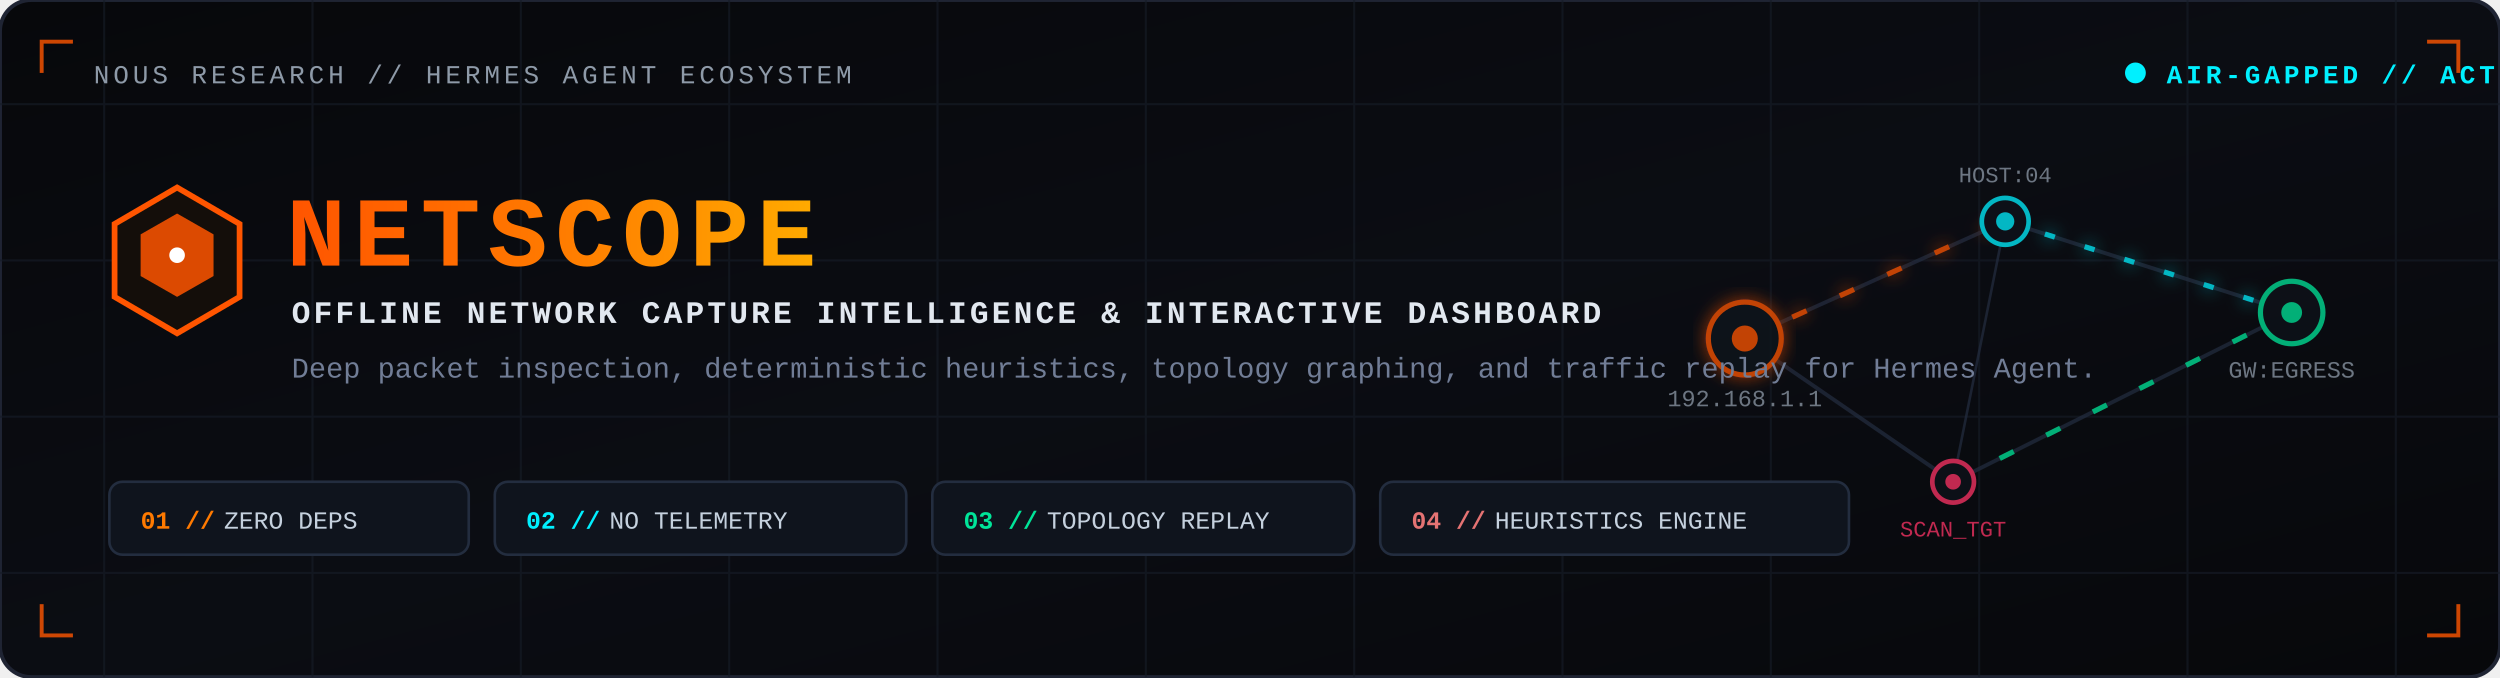
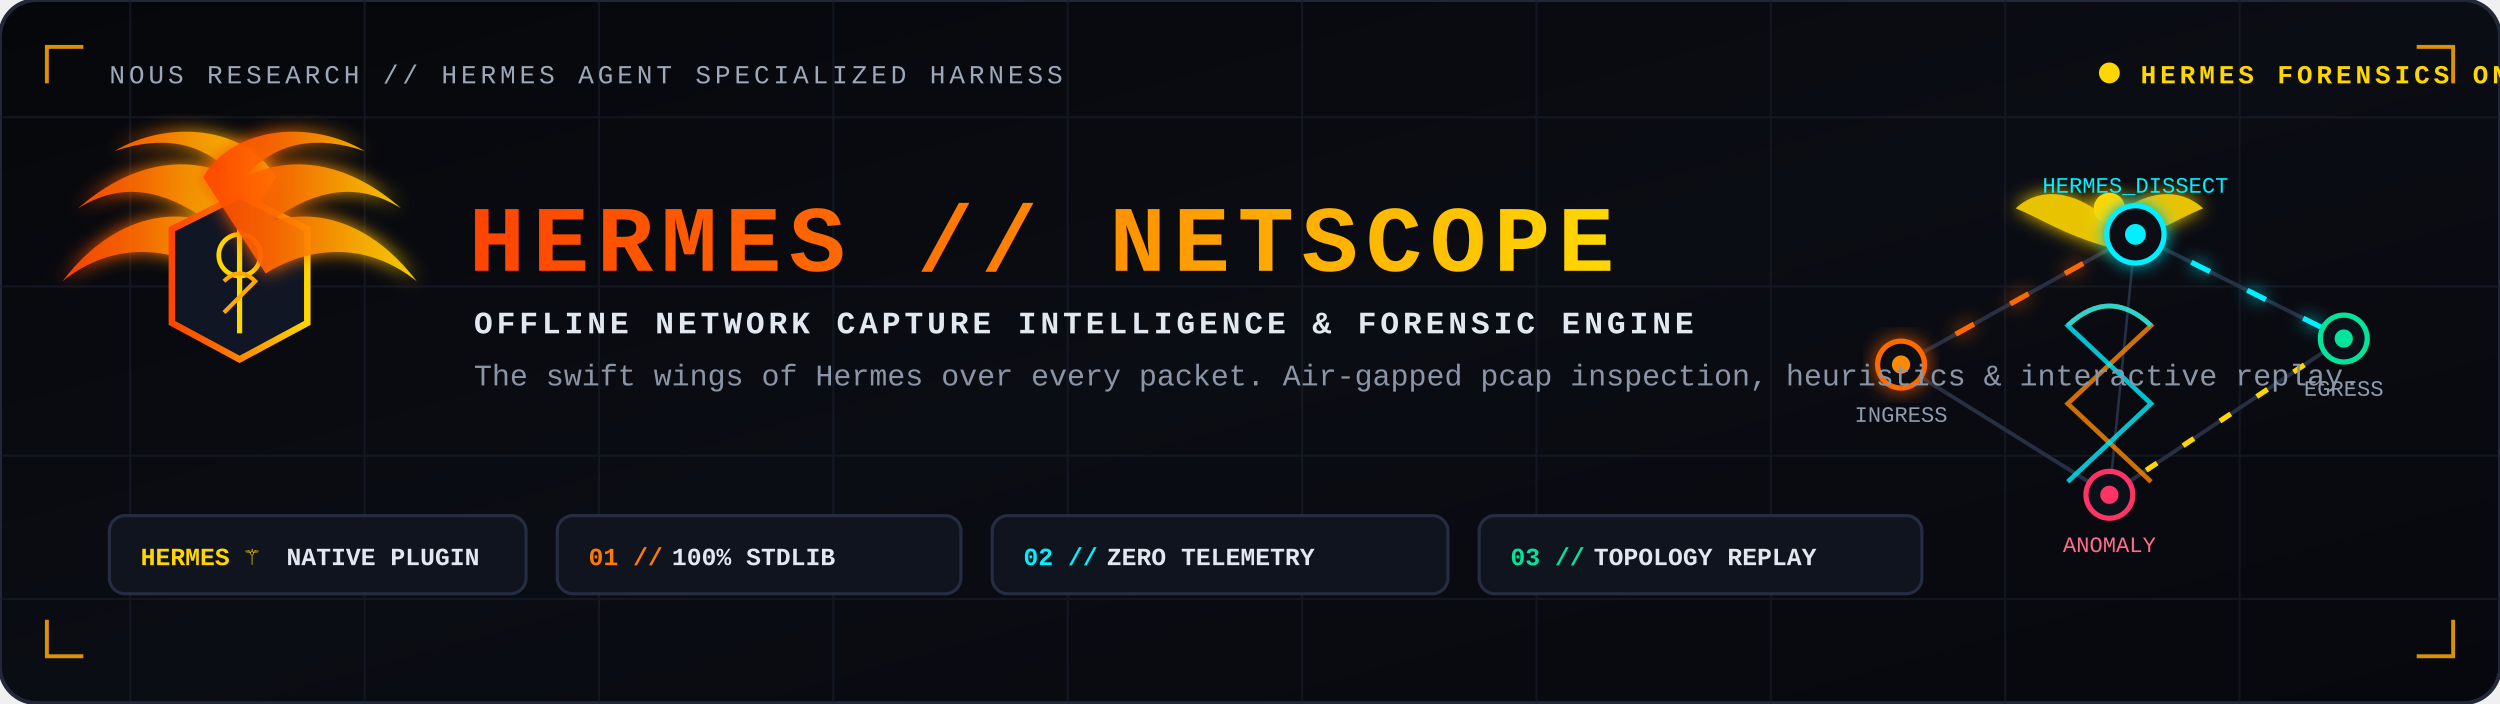
- <svg xmlns="http://www.w3.org/2000/svg" viewBox="0 0 960 260" width="100%" height="auto">
+ <svg xmlns="http://www.w3.org/2000/svg" viewBox="0 0 960 270" width="100%" height="auto">
  <defs>
-     <linearGradient id="bgGrad" x1="0%" y1="0%" x2="100%" y2="100%">
-       <stop offset="0%" stop-color="#07080b" />
-       <stop offset="50%" stop-color="#0b0d13" />
-       <stop offset="100%" stop-color="#07080b" />
+     <linearGradient id="hermesBg" x1="0%" y1="0%" x2="100%" y2="100%">
+       <stop offset="0%" stop-color="#06070a" />
+       <stop offset="50%" stop-color="#0b0d14" />
+       <stop offset="100%" stop-color="#07080d" />
    </linearGradient>
-     <linearGradient id="nousOrangeGrad" x1="0%" y1="0%" x2="100%" y2="0%">
-       <stop offset="0%" stop-color="#FF5500" />
-       <stop offset="50%" stop-color="#FF7A00" />
-       <stop offset="100%" stop-color="#FFAA00" />
+     <linearGradient id="hermesGold" x1="0%" y1="0%" x2="100%" y2="0%">
+       <stop offset="0%" stop-color="#FF4500" />
+       <stop offset="35%" stop-color="#FF6B00" />
+       <stop offset="70%" stop-color="#FFAA00" />
+       <stop offset="100%" stop-color="#FFD700" />
    </linearGradient>
-     <linearGradient id="cyanGrad" x1="0%" y1="0%" x2="100%" y2="0%">
+     <linearGradient id="caduceusGrad" x1="0%" y1="100%" x2="0%" y2="0%">
+       <stop offset="0%" stop-color="#FF4500" />
+       <stop offset="50%" stop-color="#FFAA00" />
+       <stop offset="100%" stop-color="#00F0FF" />
+     </linearGradient>
+     <linearGradient id="hermesCyan" x1="0%" y1="0%" x2="100%" y2="100%">
      <stop offset="0%" stop-color="#00F0FF" />
-       <stop offset="100%" stop-color="#7000FF" />
+       <stop offset="100%" stop-color="#0072FF" />
    </linearGradient>
-     <linearGradient id="pulseLineGrad" x1="0%" y1="0%" x2="100%" y2="0%">
+     <linearGradient id="speedBeam" x1="0%" y1="0%" x2="100%" y2="0%">
      <stop offset="0%" stop-color="#FF5500" stop-opacity="0" />
-       <stop offset="50%" stop-color="#00F0FF" stop-opacity="0.8" />
-       <stop offset="100%" stop-color="#FF5500" stop-opacity="0" />
+       <stop offset="50%" stop-color="#FFB800" stop-opacity="0.9" />
+       <stop offset="100%" stop-color="#00F0FF" stop-opacity="0" />
    </linearGradient>
-     <filter id="glowOrange" x="-20%" y="-20%" width="140%" height="140%">
-       <feGaussianBlur stdDeviation="3" result="blur" />
+     <filter id="goldGlow" x="-30%" y="-30%" width="160%" height="160%">
+       <feGaussianBlur stdDeviation="3.5" result="blur" />
      <feMerge>
        <feMergeNode in="blur" />
        <feMergeNode in="SourceGraphic" />
      </feMerge>
    </filter>
-     <filter id="glowCyan" x="-20%" y="-20%" width="140%" height="140%">
+     <filter id="cyanGlow" x="-30%" y="-30%" width="160%" height="160%">
      <feGaussianBlur stdDeviation="3" result="blur" />
      <feMerge>
        <feMergeNode in="blur" />
        <feMergeNode in="SourceGraphic" />
      </feMerge>
    </filter>
    <style>
-       @keyframes radarSweep {
-         0% { transform: rotate(0deg); }
-         100% { transform: rotate(360deg); }
+       @keyframes wingFlap {
+         0%, 100% { transform: rotate(0deg); }
+         50% { transform: rotate(-2.5deg); }
      }
-       @keyframes packetFlow1 {
-         0% { stroke-dashoffset: 200; }
+       @keyframes wingFlapRight {
+         0%, 100% { transform: rotate(0deg); }
+         50% { transform: rotate(2.5deg); }
+       }
+       @keyframes packetSpeed {
+         0% { stroke-dashoffset: 240; }
        100% { stroke-dashoffset: 0; }
      }
-       @keyframes packetFlow2 {
-         0% { stroke-dashoffset: 0; }
-         100% { stroke-dashoffset: -200; }
+       @keyframes goldPulse {
+         0%, 100% { filter: drop-shadow(0 0 10px rgba(255, 122, 0, 0.7)); opacity: 1; }
+         50% { filter: drop-shadow(0 0 3px rgba(255, 122, 0, 0.25)); opacity: 0.85; }
      }
-       @keyframes blinkGlow {
-         0%, 100% { opacity: 1; filter: drop-shadow(0 0 6px #00F0FF); }
-         50% { opacity: 0.35; filter: drop-shadow(0 0 1px #00F0FF); }
+       @keyframes beaconBlink {
+         0%, 100% { opacity: 1; filter: drop-shadow(0 0 6px #FFD700); }
+         50% { opacity: 0.2; }
      }
-       @keyframes orangePulse {
-         0%, 100% { opacity: 0.9; filter: drop-shadow(0 0 8px rgba(255,85,0,0.6)); }
-         50% { opacity: 0.5; filter: drop-shadow(0 0 2px rgba(255,85,0,0.2)); }
+       .anim-wing-l {
+         transform-origin: 90px 85px;
+         animation: wingFlap 3s ease-in-out infinite;
      }
-       @keyframes nodeFloat {
-         0%, 100% { transform: translateY(0px); }
-         50% { transform: translateY(-3px); }
+       .anim-wing-r {
+         transform-origin: 90px 85px;
+         animation: wingFlapRight 3s ease-in-out infinite;
      }
-       .packet-track {
-         stroke-dasharray: 6 14;
-         animation: packetFlow1 3s linear infinite;
+       .anim-packet-fast {
+         stroke-dasharray: 8 16;
+         animation: packetSpeed 2s linear infinite;
      }
-       .packet-track-rev {
-         stroke-dasharray: 4 12;
-         animation: packetFlow2 4s linear infinite;
+       .anim-packet-slow {
+         stroke-dasharray: 5 12;
+         animation: packetSpeed 3.5s linear infinite;
      }
-       .live-dot {
-         animation: blinkGlow 2s ease-in-out infinite;
+       .pulse-gold {
+         animation: goldPulse 3.5s ease-in-out infinite;
      }
-       .title-glow {
-         animation: orangePulse 3.5s ease-in-out infinite;
+       .beacon-dot {
+         animation: beaconBlink 1.5s ease-in-out infinite;
      }
-       .float-node {
-         animation: nodeFloat 4s ease-in-out infinite;
-       }
-       .tech-mono {
+       .mono-txt {
        font-family: ui-monospace, SFMono-Regular, "SF Mono", Menlo, Consolas, "Liberation Mono", monospace;
      }
    </style>
  </defs>
-   <rect width="960" height="260" rx="12" fill="url(#bgGrad)" />
-   <rect width="960" height="260" rx="12" fill="none" stroke="#1f2433" stroke-width="1.5" />
-   <g stroke="#161b26" stroke-width="0.8" opacity="0.65">
-     <line x1="40" y1="0" x2="40" y2="260" />
-     <line x1="120" y1="0" x2="120" y2="260" />
-     <line x1="200" y1="0" x2="200" y2="260" />
-     <line x1="280" y1="0" x2="280" y2="260" />
-     <line x1="360" y1="0" x2="360" y2="260" />
-     <line x1="440" y1="0" x2="440" y2="260" />
-     <line x1="520" y1="0" x2="520" y2="260" />
-     <line x1="600" y1="0" x2="600" y2="260" />
-     <line x1="680" y1="0" x2="680" y2="260" />
-     <line x1="760" y1="0" x2="760" y2="260" />
-     <line x1="840" y1="0" x2="840" y2="260" />
-     <line x1="920" y1="0" x2="920" y2="260" />
-     <line x1="0" y1="40" x2="960" y2="40" />
-     <line x1="0" y1="100" x2="960" y2="100" />
-     <line x1="0" y1="160" x2="960" y2="160" />
-     <line x1="0" y1="220" x2="960" y2="220" />
+   <rect width="960" height="270" rx="14" fill="url(#hermesBg)" />
+   <rect width="960" height="270" rx="14" fill="none" stroke="#232838" stroke-width="1.5" />
+   <g stroke="#181d2a" stroke-width="0.8" opacity="0.65">
+     <line x1="50" y1="0" x2="50" y2="270" />
+     <line x1="140" y1="0" x2="140" y2="270" />
+     <line x1="230" y1="0" x2="230" y2="270" />
+     <line x1="320" y1="0" x2="320" y2="270" />
+     <line x1="410" y1="0" x2="410" y2="270" />
+     <line x1="500" y1="0" x2="500" y2="270" />
+     <line x1="590" y1="0" x2="590" y2="270" />
+     <line x1="680" y1="0" x2="680" y2="270" />
+     <line x1="770" y1="0" x2="770" y2="270" />
+     <line x1="860" y1="0" x2="860" y2="270" />
+     <line x1="0" y1="45" x2="960" y2="45" />
+     <line x1="0" y1="110" x2="960" y2="110" />
+     <line x1="0" y1="175" x2="960" y2="175" />
+     <line x1="0" y1="230" x2="960" y2="230" />
  </g>
-   <g stroke="#FF5500" stroke-width="1.5" opacity="0.8">
-     <path d="M 16 28 L 16 16 L 28 16" fill="none" />
-     <path d="M 944 28 L 944 16 L 932 16" fill="none" />
-     <path d="M 16 232 L 16 244 L 28 244" fill="none" />
-     <path d="M 944 232 L 944 244 L 932 244" fill="none" />
+   <g stroke="#FFAA00" stroke-width="1.5" opacity="0.85">
+     <path d="M 18 32 L 18 18 L 32 18" fill="none" />
+     <path d="M 942 32 L 942 18 L 928 18" fill="none" />
+     <path d="M 18 238 L 18 252 L 32 252" fill="none" />
+     <path d="M 942 238 L 942 252 L 928 252" fill="none" />
  </g>
-   <g class="tech-mono" font-size="10" letter-spacing="1.5" fill="#8E9AA8">
-     <text x="36" y="32">NOUS RESEARCH // HERMES AGENT ECOSYSTEM</text>
-     <circle cx="820" cy="28" r="4" fill="#00F0FF" class="live-dot" />
-     <text x="832" y="32" fill="#00F0FF" font-weight="600">AIR-GAPPED // ACTIVE</text>
+   <g class="mono-txt" font-size="10" letter-spacing="1.5">
+     <text x="42" y="32" fill="#9DA9BA">NOUS RESEARCH // HERMES AGENT SPECIALIZED HARNESS</text>
+     <circle cx="810" cy="28" r="4" fill="#FFD700" class="beacon-dot" />
+     <text x="822" y="32" fill="#FFD700" font-weight="700">HERMES FORENSICS ONLINE</text>
  </g>
-   <g opacity="0.75" class="float-node">
-     <line x1="670" y1="130" x2="770" y2="85" stroke="#222b3d" stroke-width="1.5" />
-     <line x1="770" y1="85" x2="880" y2="120" stroke="#222b3d" stroke-width="1.5" />
-     <line x1="670" y1="130" x2="750" y2="185" stroke="#222b3d" stroke-width="1.5" />
-     <line x1="750" y1="185" x2="880" y2="120" stroke="#222b3d" stroke-width="1.5" />
-     <line x1="770" y1="85" x2="750" y2="185" stroke="#222b3d" stroke-width="1" />
-     <line x1="670" y1="130" x2="770" y2="85" stroke="#FF5500" stroke-width="2" class="packet-track" filter="url(#glowOrange)" />
-     <line x1="770" y1="85" x2="880" y2="120" stroke="#00F0FF" stroke-width="2" class="packet-track-rev" filter="url(#glowCyan)" />
-     <line x1="750" y1="185" x2="880" y2="120" stroke="#00E599" stroke-width="2" class="packet-track" />
-     <circle cx="670" cy="130" r="14" fill="#0E121A" stroke="#FF5500" stroke-width="2" filter="url(#glowOrange)" />
-     <circle cx="670" cy="130" r="5" fill="#FF5500" />
-     <text x="670" y="156" fill="#8E9AA8" font-size="9" text-anchor="middle" class="tech-mono">192.168.1.1</text>
-     <circle cx="770" cy="85" r="9" fill="#0E121A" stroke="#00F0FF" stroke-width="1.8" />
-     <circle cx="770" cy="85" r="3.5" fill="#00F0FF" />
-     <text x="770" y="70" fill="#8E9AA8" font-size="8.5" text-anchor="middle" class="tech-mono">HOST:04</text>
-     <circle cx="880" cy="120" r="12" fill="#0E121A" stroke="#00E599" stroke-width="2" />
-     <circle cx="880" cy="120" r="4" fill="#00E599" />
-     <text x="880" y="145" fill="#8E9AA8" font-size="9" text-anchor="middle" class="tech-mono">GW:EGRESS</text>
-     <circle cx="750" cy="185" r="8" fill="#0E121A" stroke="#FF3366" stroke-width="1.8" />
-     <circle cx="750" cy="185" r="3" fill="#FF3366" />
-     <text x="750" y="206" fill="#FF3366" font-size="8.5" text-anchor="middle" class="tech-mono">SCAN_TGT</text>
+   <g transform="translate(680, 50)">
+     <line x1="50" y1="90" x2="140" y2="40" stroke="#262f44" stroke-width="1.5" />
+     <line x1="140" y1="40" x2="220" y2="80" stroke="#262f44" stroke-width="1.5" />
+     <line x1="50" y1="90" x2="130" y2="140" stroke="#262f44" stroke-width="1.5" />
+     <line x1="130" y1="140" x2="220" y2="80" stroke="#262f44" stroke-width="1.5" />
+     <line x1="140" y1="40" x2="130" y2="140" stroke="#262f44" stroke-width="1" />
+     <line x1="50" y1="90" x2="140" y2="40" stroke="#FF6B00" stroke-width="2" class="anim-packet-fast" filter="url(#goldGlow)" />
+     <line x1="140" y1="40" x2="220" y2="80" stroke="#00F0FF" stroke-width="2" class="anim-packet-fast" filter="url(#cyanGlow)" />
+     <line x1="130" y1="140" x2="220" y2="80" stroke="#FFD700" stroke-width="2" class="anim-packet-slow" />
+     <g transform="translate(130, 20)">
+       <line x1="0" y1="10" x2="0" y2="130" stroke="url(#caduceusGrad)" stroke-width="2.5" filter="url(#goldGlow)" />
+       <circle cx="0" cy="10" r="6" fill="#FFD700" filter="url(#goldGlow)" />
+       <path d="M -16 55 Q 0 40 16 55 Q 0 70 -16 85 Q 0 100 16 115" fill="none" stroke="#FF8A00" stroke-width="1.8" opacity="0.8" />
+       <path d="M 16 55 Q 0 40 -16 55 Q 0 70 16 85 Q 0 100 -16 115" fill="none" stroke="#00F0FF" stroke-width="1.8" opacity="0.8" />
+       <path d="M 0 15 C 10 5, 25 0, 36 10 C 26 14, 18 20, 0 25 Z" fill="#FFD700" opacity="0.9" filter="url(#goldGlow)" />
+       <path d="M 0 15 C -10 5, -25 0, -36 10 C -26 14, -18 20, 0 25 Z" fill="#FFD700" opacity="0.9" filter="url(#goldGlow)" />
+     </g>
+     <circle cx="50" cy="90" r="9" fill="#0C1019" stroke="#FF6B00" stroke-width="2" filter="url(#goldGlow)" />
+     <circle cx="50" cy="90" r="3.5" fill="#FF8A00" />
+     <text x="50" y="112" fill="#8E9DAE" font-size="8.5" text-anchor="middle" class="mono-txt">INGRESS</text>
+     <circle cx="140" cy="40" r="11" fill="#0C1019" stroke="#00F0FF" stroke-width="2" filter="url(#cyanGlow)" />
+     <circle cx="140" cy="40" r="4" fill="#00F0FF" />
+     <text x="140" y="24" fill="#00F0FF" font-size="8.5" text-anchor="middle" class="mono-txt">HERMES_DISSECT</text>
+     <circle cx="220" cy="80" r="9" fill="#0C1019" stroke="#00E599" stroke-width="2" />
+     <circle cx="220" cy="80" r="3.5" fill="#00E599" />
+     <text x="220" y="102" fill="#8E9DAE" font-size="8.5" text-anchor="middle" class="mono-txt">EGRESS</text>
+     <circle cx="130" cy="140" r="9" fill="#0C1019" stroke="#FF3366" stroke-width="2" />
+     <circle cx="130" cy="140" r="3.5" fill="#FF3366" />
+     <text x="130" y="162" fill="#FF6B8B" font-size="8.5" text-anchor="middle" class="mono-txt">ANOMALY</text>
  </g>
-   <g transform="translate(42, 68)">
-     <polygon points="26,4 50,18 50,46 26,60 2,46 2,18" fill="#140E0A" stroke="#FF5500" stroke-width="2.2" class="title-glow" />
-     <polygon points="26,14 40,22 40,38 26,46 12,38 12,22" fill="#FF5500" opacity="0.85" />
-     <circle cx="26" cy="30" r="3" fill="#FFF" />
+   <g transform="translate(42, 60)">
+     <path class="anim-wing-l" d="M 40 45 C 24 35, 2 32, -18 48 C -6 32, 14 18, 38 25 C 20 12, 4 10, -12 20 C 6 4, 28 -2, 48 8 C 36 -6, 20 -8, 2 -2 C 22 -14, 52 -12, 64 8 Z" fill="url(#hermesGold)" opacity="0.95" filter="url(#goldGlow)" />
+     <polygon points="50,15 76,28 76,64 50,78 24,64 24,28" fill="#111624" stroke="url(#hermesGold)" stroke-width="2.5" class="pulse-gold" />
+     <circle cx="50" cy="38" r="8" fill="none" stroke="#FFD700" stroke-width="1.8" />
+     <line x1="50" y1="28" x2="50" y2="68" stroke="#FFD700" stroke-width="2" />
+     <path d="M 44 48 Q 50 42 56 48 Q 50 54 44 60" fill="none" stroke="#FFAA00" stroke-width="1.6" />
+     <path class="anim-wing-r" d="M 60 45 C 76 35, 98 32, 118 48 C 106 32, 86 18, 62 25 C 80 12, 96 10, 112 20 C 94 4, 72 -2, 52 8 C 64 -6, 80 -8, 98 -2 C 78 -14, 48 -12, 36 8 Z" fill="url(#hermesGold)" opacity="0.95" filter="url(#goldGlow)" />
  </g>
-   <text x="110" y="102" fill="url(#nousOrangeGrad)" font-size="38" font-weight="800" letter-spacing="3" class="tech-mono title-glow">NETSCOPE</text>
-   <text x="112" y="124" fill="#E2E8F0" font-size="12" font-weight="600" letter-spacing="1.2" class="tech-mono">
-     OFFLINE NETWORK CAPTURE INTELLIGENCE &amp; INTERACTIVE DASHBOARD
-   </text>
-   <text x="112" y="145" fill="#717D96" font-size="11" class="tech-mono">
-     Deep packet inspection, deterministic heuristics, topology graphing, and traffic replay for Hermes Agent.
-   </text>
-   <g transform="translate(42, 185)">
-     <rect x="0" y="0" width="138" height="28" rx="5" fill="#0f141d" stroke="#232d3f" stroke-width="1" />
-     <text x="12" y="18" fill="#FF7A00" font-size="9.5" font-weight="700" class="tech-mono">01 // </text>
-     <text x="44" y="18" fill="#C5D1DE" font-size="9.5" font-weight="500" class="tech-mono">ZERO DEPS</text>
-     <rect x="148" y="0" width="158" height="28" rx="5" fill="#0f141d" stroke="#232d3f" stroke-width="1" />
-     <text x="160" y="18" fill="#00F0FF" font-size="9.5" font-weight="700" class="tech-mono">02 // </text>
-     <text x="192" y="18" fill="#C5D1DE" font-size="9.5" font-weight="500" class="tech-mono">NO TELEMETRY</text>
-     <rect x="316" y="0" width="162" height="28" rx="5" fill="#0f141d" stroke="#232d3f" stroke-width="1" />
-     <text x="328" y="18" fill="#00E599" font-size="9.5" font-weight="700" class="tech-mono">03 // </text>
-     <text x="360" y="18" fill="#C5D1DE" font-size="9.5" font-weight="500" class="tech-mono">TOPOLOGY REPLAY</text>
-     <rect x="488" y="0" width="180" height="28" rx="5" fill="#0f141d" stroke="#232d3f" stroke-width="1" />
-     <text x="500" y="18" fill="#E57373" font-size="9.5" font-weight="700" class="tech-mono">04 // </text>
-     <text x="532" y="18" fill="#C5D1DE" font-size="9.5" font-weight="500" class="tech-mono">HEURISTICS ENGINE</text>
+   <g transform="translate(180, 70)">
+     <text x="0" y="34" fill="url(#hermesGold)" font-size="36" font-weight="900" letter-spacing="3" class="mono-txt pulse-gold">HERMES // NETSCOPE</text>
+     <text x="2" y="58" fill="#E2E8F0" font-size="12" font-weight="700" letter-spacing="1.5" class="mono-txt">
+       OFFLINE NETWORK CAPTURE INTELLIGENCE &amp; FORENSIC ENGINE
+     </text>
+     <text x="2" y="78" fill="#8A96A8" font-size="11.5" class="mono-txt">
+       The swift wings of Hermes over every packet. Air-gapped pcap inspection, heuristics &amp; interactive replay.
+     </text>
  </g>
-   <line x1="0" y1="258" x2="960" y2="258" stroke="url(#pulseLineGrad)" stroke-width="2" />
+   <g transform="translate(42, 198)">
+     <rect x="0" y="0" width="160" height="30" rx="6" fill="#10141f" stroke="#252d42" stroke-width="1.2" />
+     <text x="12" y="19" fill="#FFD700" font-size="9.5" font-weight="800" class="mono-txt">HERMES ⚚ </text>
+     <text x="68" y="19" fill="#E2E8F0" font-size="9.5" font-weight="600" class="mono-txt">NATIVE PLUGIN</text>
+     <rect x="172" y="0" width="155" height="30" rx="6" fill="#10141f" stroke="#252d42" stroke-width="1.2" />
+     <text x="184" y="19" fill="#FF7A00" font-size="9.5" font-weight="800" class="mono-txt">01 // </text>
+     <text x="216" y="19" fill="#E2E8F0" font-size="9.5" font-weight="600" class="mono-txt">100% STDLIB</text>
+     <rect x="339" y="0" width="175" height="30" rx="6" fill="#10141f" stroke="#252d42" stroke-width="1.2" />
+     <text x="351" y="19" fill="#00F0FF" font-size="9.5" font-weight="800" class="mono-txt">02 // </text>
+     <text x="383" y="19" fill="#E2E8F0" font-size="9.5" font-weight="600" class="mono-txt">ZERO TELEMETRY</text>
+     <rect x="526" y="0" width="170" height="30" rx="6" fill="#10141f" stroke="#252d42" stroke-width="1.2" />
+     <text x="538" y="19" fill="#00E599" font-size="9.5" font-weight="800" class="mono-txt">03 // </text>
+     <text x="570" y="19" fill="#E2E8F0" font-size="9.5" font-weight="600" class="mono-txt">TOPOLOGY REPLAY</text>
+   </g>
+   <line x1="0" y1="268" x2="960" y2="268" stroke="url(#speedBeam)" stroke-width="2.5" />
</svg>
